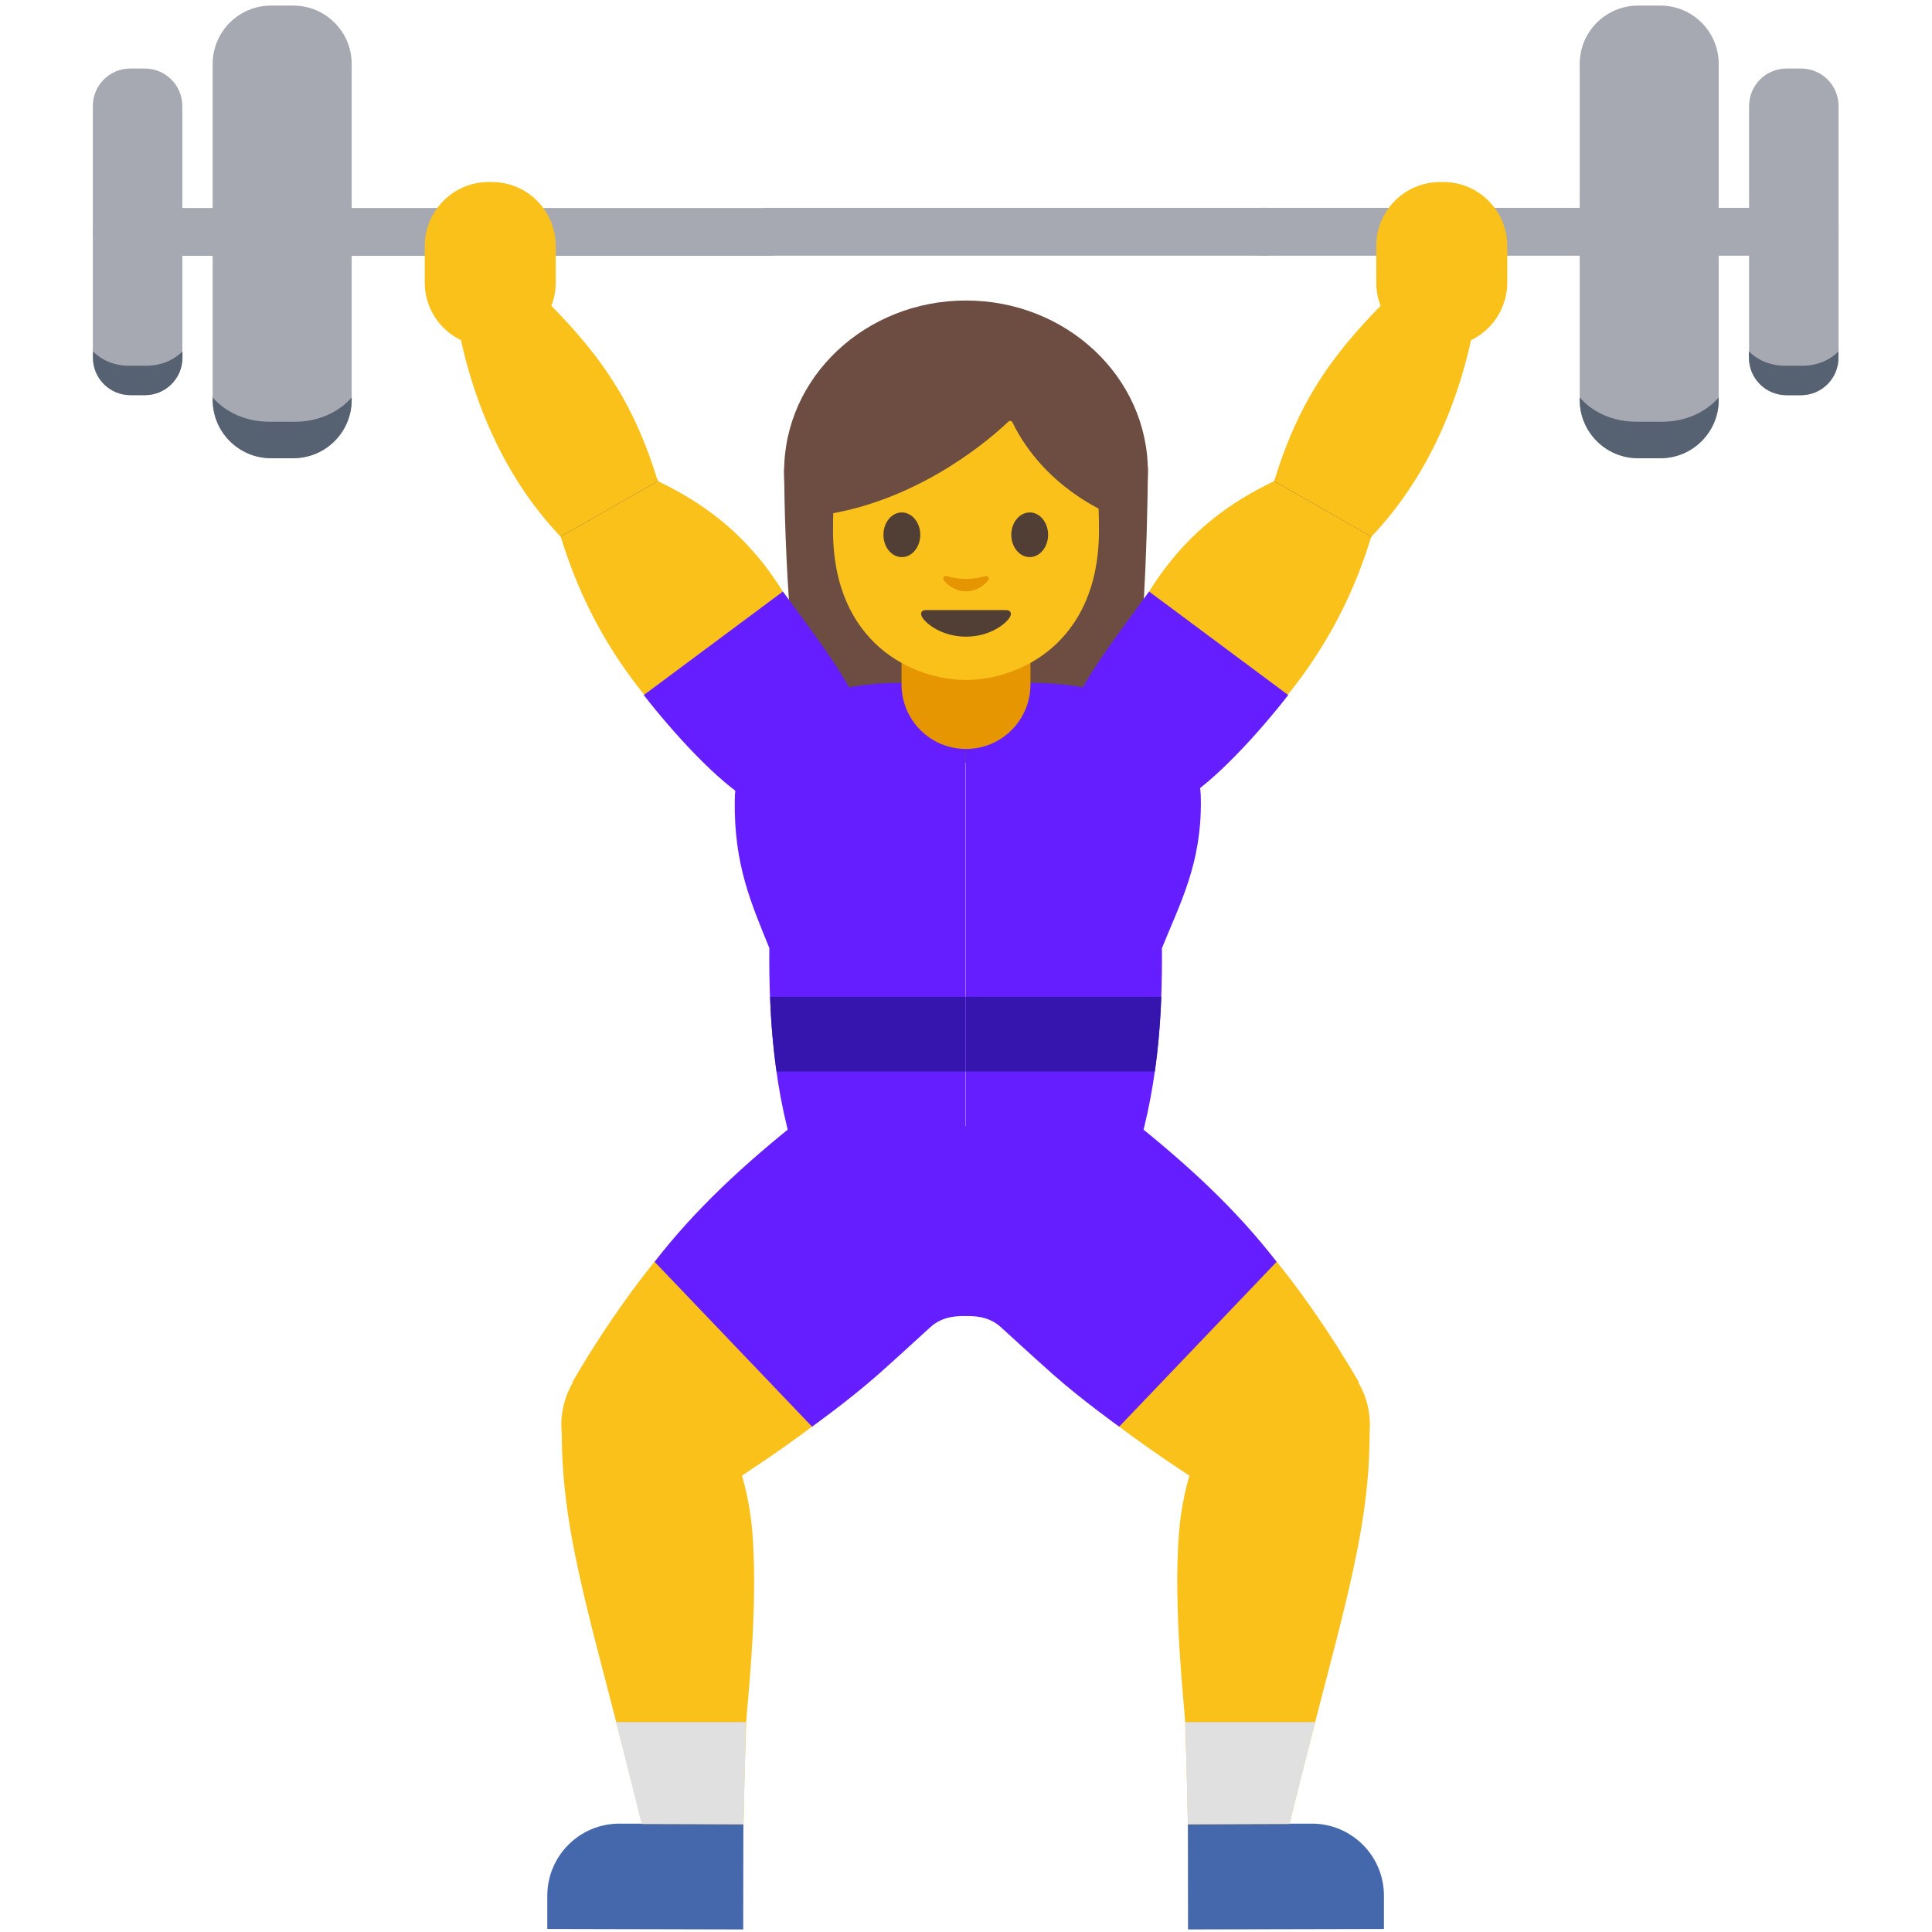
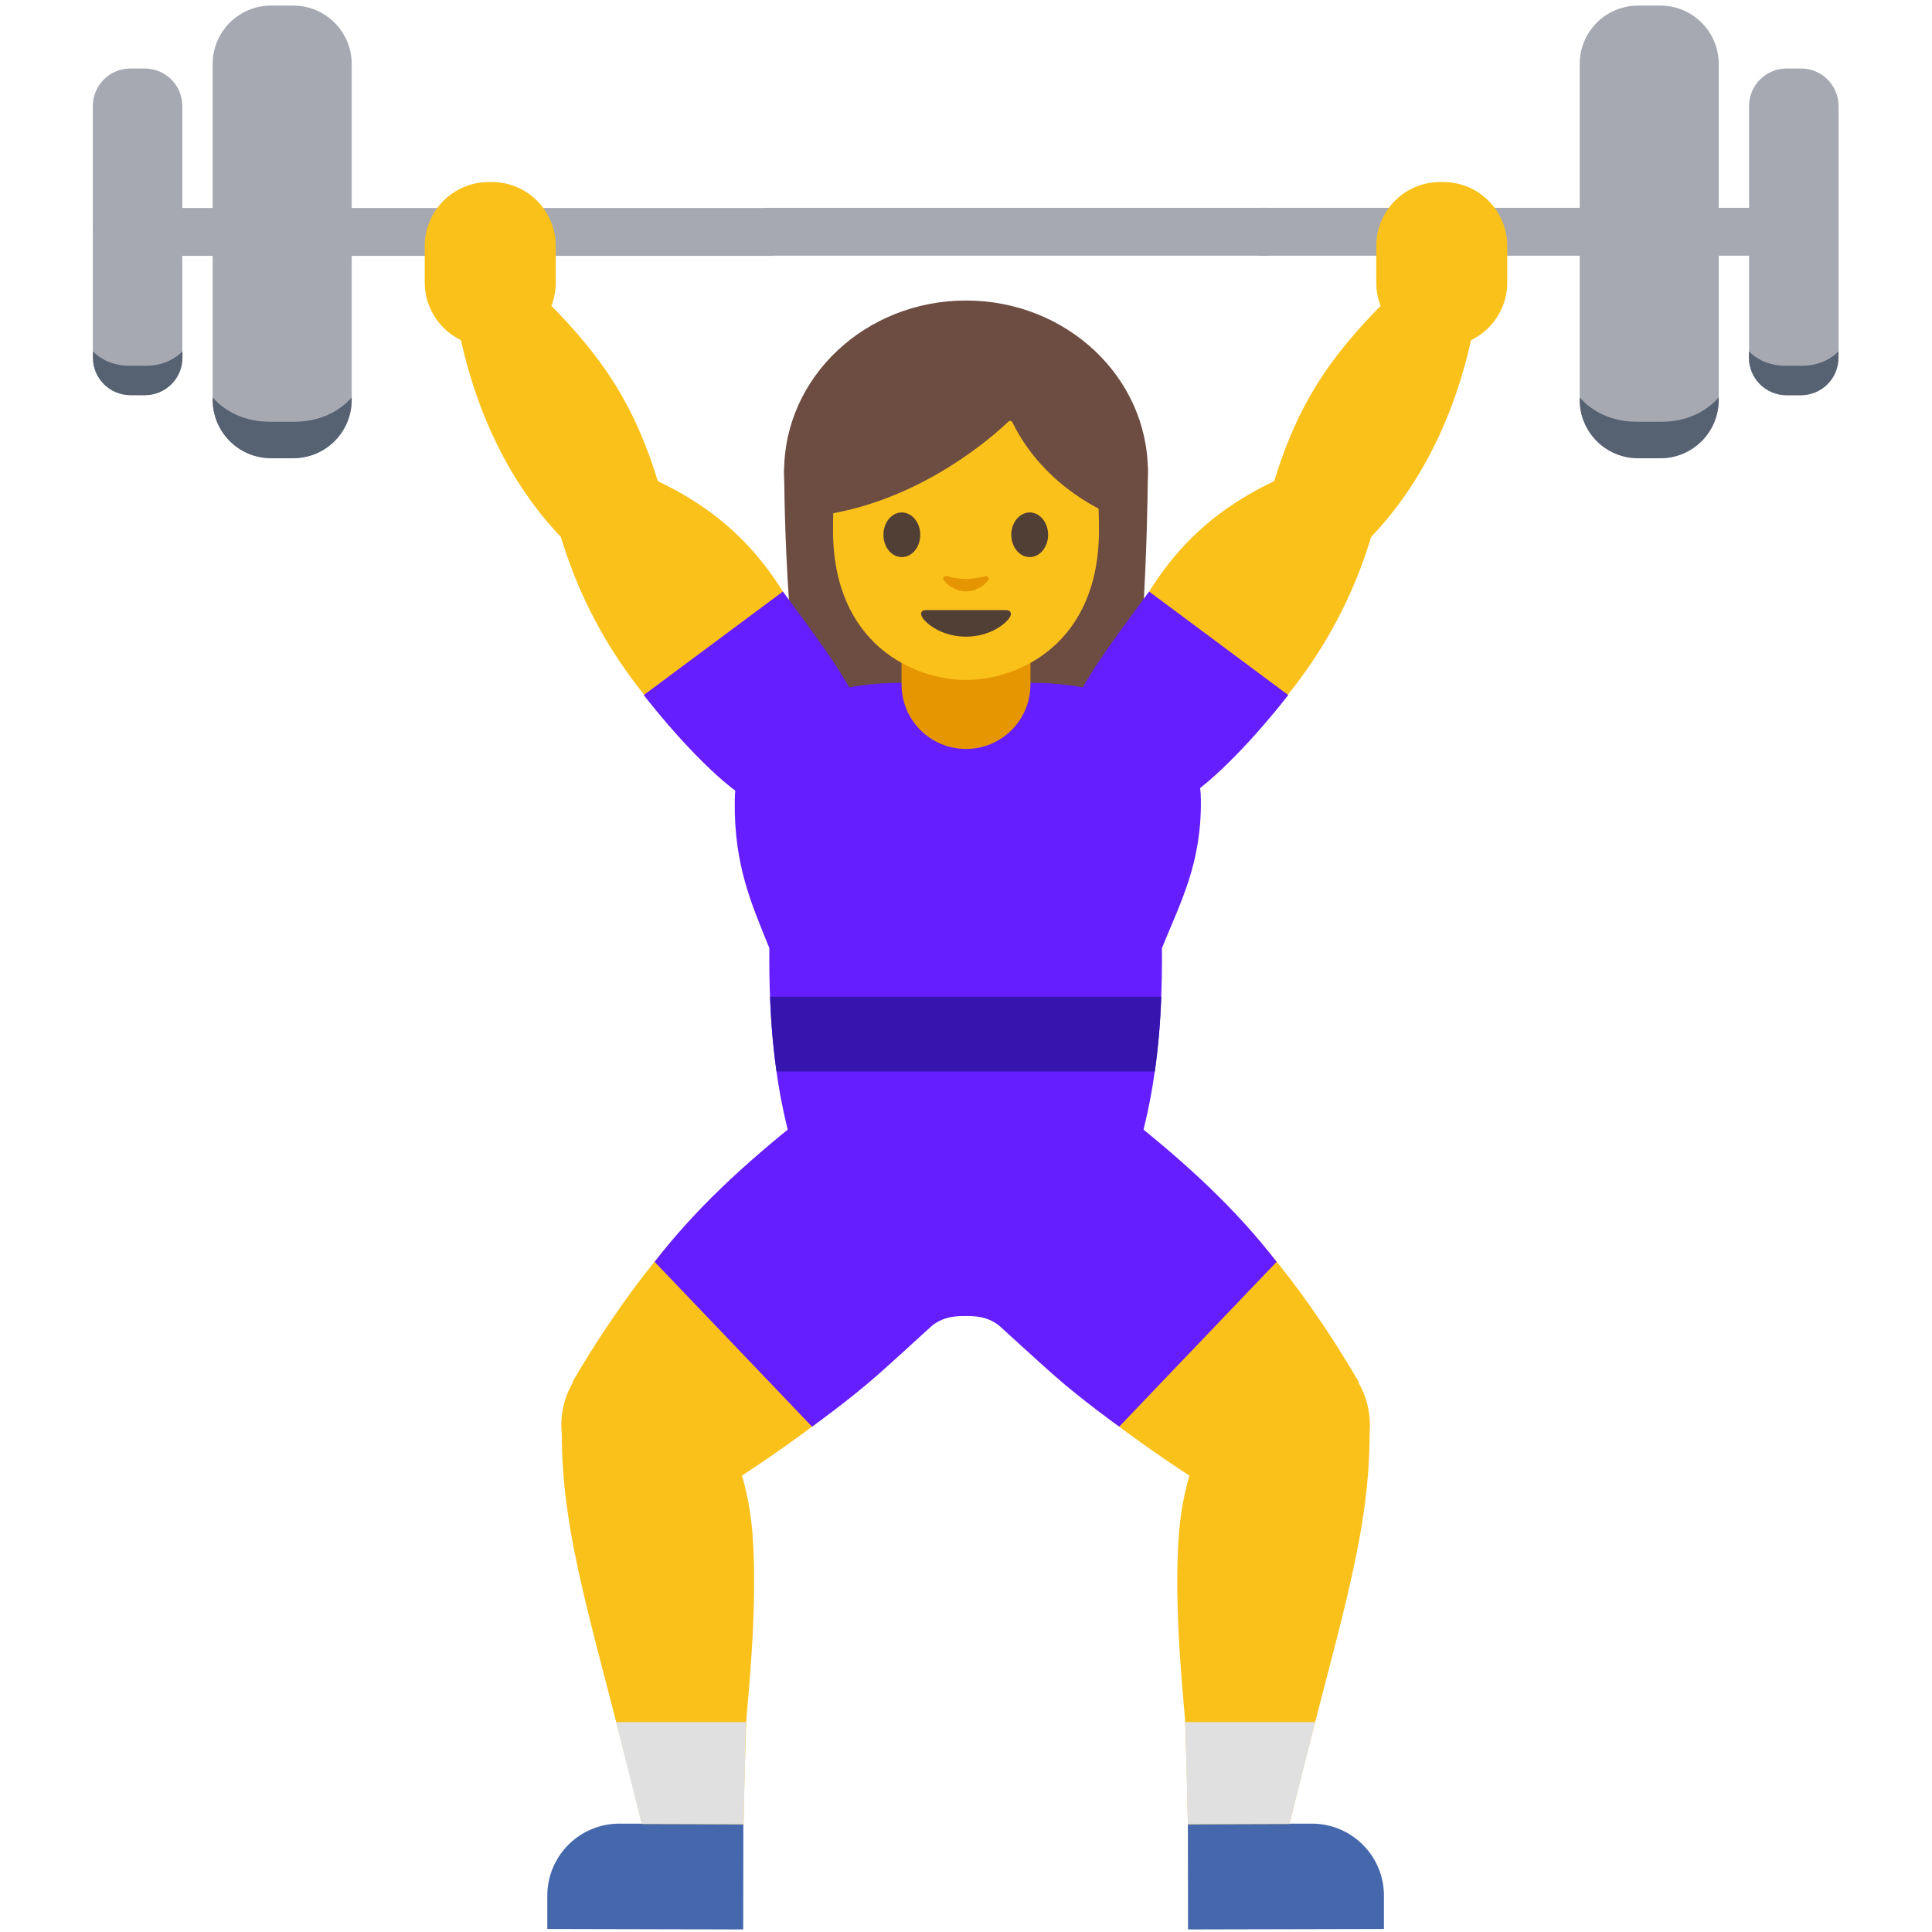
<svg xmlns="http://www.w3.org/2000/svg" version="1.1" id="Layer_3" x="0px" y="0px" viewBox="0 0 128 128" style="enable-background:new 0 0 128 128;" xml:space="preserve">
-   <g id="Layer_2">
- </g>
-   <g>
+   <defs id="defs143" />
+   <g id="Layer_2" />
+   <g id="g4">
    <path id="XMLID_743_" style="fill:#6D4C41;" d="M53.82,50.59c-1.87-6.41-1.87-19.55-1.87-19.55l24.1-0.1c0,0,0,11.91-1.4,19.57   L53.82,50.59z" />
    <g id="XMLID_1400_">
      <ellipse id="XMLID_1401_" style="fill:#6D4C41;" cx="64" cy="31.24" rx="12.05" ry="11.33" />
    </g>
  </g>
-   <g>
-     <g>
-       <g>
-         <path style="fill:#A6A9B2;" d="M7.74,13.77c-0.88,0-1.59,0.71-1.59,1.59c0,0.88,0.71,1.59,1.59,1.59h43.49v-3.17H7.74z" />
-         <path style="fill:#A6A9B2;" d="M120.22,13.77H83.37v3.17h36.85c0.88,0,1.59-0.71,1.59-1.59     C121.8,14.48,121.09,13.77,120.22,13.77z" />
-         <g>
-           <path style="fill:#A6A9B2;" d="M104.66,4.24c0-2.14,1.73-3.87,3.87-3.87H110c2.14,0,3.87,1.73,3.87,3.87v22.25      c0,2.14-1.73,3.87-3.87,3.87h-1.47c-2.14,0-3.87-1.73-3.87-3.87V4.24z" />
-           <path style="fill:#A6A9B2;" d="M115.88,7.03c0-1.38,1.11-2.49,2.49-2.49h0.95c1.38,0,2.49,1.11,2.49,2.49v16.67      c0,1.38-1.11,2.49-2.49,2.49h-0.95c-1.38,0-2.49-1.11-2.49-2.49V7.03z" />
+   <g id="g9">
+     <g id="g11">
+       <g id="g13">
+         <path style="fill:#A6A9B2;" d="M7.74,13.77c-0.88,0-1.59,0.71-1.59,1.59c0,0.88,0.71,1.59,1.59,1.59h43.49v-3.17H7.74z" id="path15" />
+         <path style="fill:#A6A9B2;" d="M120.22,13.77H83.37v3.17h36.85c0.88,0,1.59-0.71,1.59-1.59     C121.8,14.48,121.09,13.77,120.22,13.77z" id="path17" />
+         <g id="g19">
+           <path style="fill:#A6A9B2;" d="M104.66,4.24c0-2.14,1.73-3.87,3.87-3.87H110c2.14,0,3.87,1.73,3.87,3.87v22.25      c0,2.14-1.73,3.87-3.87,3.87h-1.47c-2.14,0-3.87-1.73-3.87-3.87V4.24z" id="path21" />
+           <path style="fill:#A6A9B2;" d="M115.88,7.03c0-1.38,1.11-2.49,2.49-2.49h0.95c1.38,0,2.49,1.11,2.49,2.49v16.67      c0,1.38-1.11,2.49-2.49,2.49h-0.95c-1.38,0-2.49-1.11-2.49-2.49V7.03z" id="path23" />
        </g>
-         <g>
-           <path style="fill:#A6A9B2;" d="M23.3,26.48c0,2.14-1.73,3.87-3.87,3.87h-1.47c-2.14,0-3.87-1.73-3.87-3.87V4.24      c0-2.14,1.73-3.87,3.87-3.87h1.47c2.14,0,3.87,1.73,3.87,3.87V26.48z" />
-           <path style="fill:#A6A9B2;" d="M12.08,23.69c0,1.38-1.11,2.49-2.49,2.49H8.64c-1.38,0-2.49-1.11-2.49-2.49V7.03      c0-1.38,1.11-2.49,2.49-2.49h0.95c1.38,0,2.49,1.11,2.49,2.49V23.69z" />
+         <g id="g25">
+           <path style="fill:#A6A9B2;" d="M23.3,26.48c0,2.14-1.73,3.87-3.87,3.87h-1.47c-2.14,0-3.87-1.73-3.87-3.87V4.24      c0-2.14,1.73-3.87,3.87-3.87h1.47c2.14,0,3.87,1.73,3.87,3.87V26.48z" id="path27" />
+           <path style="fill:#A6A9B2;" d="M12.08,23.69c0,1.38-1.11,2.49-2.49,2.49H8.64c-1.38,0-2.49-1.11-2.49-2.49V7.03      c0-1.38,1.11-2.49,2.49-2.49h0.95c1.38,0,2.49,1.11,2.49,2.49V23.69z" id="path29" />
        </g>
-         <rect x="50.57" y="13.77" style="fill:#A6A9B2;" width="33.45" height="3.17" />
+         <rect x="50.57" y="13.77" style="fill:#A6A9B2;" width="33.45" height="3.17" id="rect31" />
      </g>
-       <g>
-         <path style="fill:#566172;" d="M19.57,27.94h-1.75c-1.54,0-2.89-0.64-3.73-1.61v0.16c0,2.14,1.73,3.87,3.87,3.87h1.47     c2.14,0,3.87-1.73,3.87-3.87v-0.16C22.46,27.3,21.1,27.94,19.57,27.94z" />
-         <path style="fill:#566172;" d="M8.54,24.23c-0.97,0-1.82-0.37-2.38-0.95v0.41c0,1.38,1.11,2.49,2.49,2.49h0.95     c1.38,0,2.49-1.11,2.49-2.49v-0.41c-0.56,0.57-1.41,0.95-2.38,0.95H8.54z" />
+       <g id="g33">
+         <path style="fill:#566172;" d="M19.57,27.94h-1.75c-1.54,0-2.89-0.64-3.73-1.61v0.16c0,2.14,1.73,3.87,3.87,3.87h1.47     c2.14,0,3.87-1.73,3.87-3.87v-0.16C22.46,27.3,21.1,27.94,19.57,27.94z" id="path35" />
+         <path style="fill:#566172;" d="M8.54,24.23c-0.97,0-1.82-0.37-2.38-0.95v0.41c0,1.38,1.11,2.49,2.49,2.49h0.95     c1.38,0,2.49-1.11,2.49-2.49v-0.41c-0.56,0.57-1.41,0.95-2.38,0.95H8.54z" id="path37" />
      </g>
-       <g>
-         <path style="fill:#566172;" d="M108.39,27.94h1.75c1.54,0,2.89-0.64,3.73-1.61v0.16c0,2.14-1.73,3.87-3.87,3.87h-1.47     c-2.14,0-3.87-1.73-3.87-3.87v-0.16C105.49,27.3,106.85,27.94,108.39,27.94z" />
-         <path style="fill:#566172;" d="M119.42,24.23c0.97,0,1.82-0.37,2.38-0.95v0.41c0,1.38-1.11,2.49-2.49,2.49h-0.95     c-1.38,0-2.49-1.11-2.49-2.49v-0.41c0.56,0.57,1.41,0.95,2.38,0.95H119.42z" />
+       <g id="g39">
+         <path style="fill:#566172;" d="M108.39,27.94h1.75c1.54,0,2.89-0.64,3.73-1.61v0.16c0,2.14-1.73,3.87-3.87,3.87h-1.47     c-2.14,0-3.87-1.73-3.87-3.87v-0.16C105.49,27.3,106.85,27.94,108.39,27.94z" id="path41" />
+         <path style="fill:#566172;" d="M119.42,24.23c0.97,0,1.82-0.37,2.38-0.95v0.41c0,1.38-1.11,2.49-2.49,2.49h-0.95     c-1.38,0-2.49-1.11-2.49-2.49v-0.41c0.56,0.57,1.41,0.95,2.38,0.95H119.42z" id="path43" />
      </g>
    </g>
-     <g>
-       <g>
-         <path style="fill:#70534A;" d="M72.3,127.83" />
-         <g>
-           <path style="fill:#4568AD;" d="M49.24,127.83l-12.98-0.03l0-2.22c0.01-2.63,2.14-4.76,4.78-4.76l8.21,0.02L49.24,127.83z" />
-           <path style="fill:#FBC11B;" d="M45.67,99.96l-7.75-8.38c0,0,3.32-5.93,7.53-10.39c4.19-4.44,9.89-7.65,9.89-7.65l8.56,9.19      c0,0-3.33,6.13-7.57,9.77S45.67,99.96,45.67,99.96z" />
-           <circle style="fill:#FBC11B;" cx="42.75" cy="94.41" r="5.56" />
-           <path style="fill:#70534A;" d="M50.51,114.09" />
-           <path style="fill:#651EFF;" d="M63.41,73.99c-2.85-2.81-7.44-2.78-10.25,0.07l0,0c-3.92,3.11-7.12,6.08-9.79,9.54L53.8,94.52      c0,0,2.45-1.75,4.36-3.44c1.11-0.98,2.86-2.59,3.5-3.17c0.83-0.75,1.87-0.72,2.33-0.72l1.17-10.35      C64.82,75.78,64.24,74.8,63.41,73.99z" />
-           <path style="fill:#FBC11B;" d="M49.26,120.86l-6.73-0.02c-3.1-12.78-5.33-18.77-5.31-25.98l11.03,0.49c0,0,1.3,2.46,1.6,6.21      c0.4,5.08-0.39,11.78-0.41,12.53C49.3,117.98,49.26,120.86,49.26,120.86z" />
-           <polygon style="fill:#E0E0E0;" points="49.42,114.09 40.82,114.09 42.52,120.84 49.26,120.86     " />
+     <g id="g45">
+       <g id="g47">
+         <path style="fill:#70534A;" d="M72.3,127.83" id="path49" />
+         <g id="g51">
+           <path style="fill:#4568AD;" d="M49.24,127.83l-12.98-0.03l0-2.22c0.01-2.63,2.14-4.76,4.78-4.76l8.21,0.02L49.24,127.83z" id="path53" />
+           <path style="fill:#FBC11B;" d="M45.67,99.96l-7.75-8.38c0,0,3.32-5.93,7.53-10.39c4.19-4.44,9.89-7.65,9.89-7.65l8.56,9.19      c0,0-3.33,6.13-7.57,9.77S45.67,99.96,45.67,99.96z" id="path55" />
+           <circle style="fill:#FBC11B;" cx="42.75" cy="94.41" r="5.56" id="circle57" />
+           <path style="fill:#70534A;" d="M50.51,114.09" id="path59" />
+           <path style="fill:#651EFF;" d="M63.41,73.99c-2.85-2.81-7.44-2.78-10.25,0.07l0,0c-3.92,3.11-7.12,6.08-9.79,9.54L53.8,94.52      c0,0,2.45-1.75,4.36-3.44c1.11-0.98,2.86-2.59,3.5-3.17c0.83-0.75,1.87-0.72,2.33-0.72l1.17-10.35      C64.82,75.78,64.24,74.8,63.41,73.99z" id="path61" />
+           <path style="fill:#FBC11B;" d="M49.26,120.86l-6.73-0.02c-3.1-12.78-5.33-18.77-5.31-25.98l11.03,0.49c0,0,1.3,2.46,1.6,6.21      c0.4,5.08-0.39,11.78-0.41,12.53C49.3,117.98,49.26,120.86,49.26,120.86z" id="path63" />
+           <polygon style="fill:#E0E0E0;" points="49.42,114.09 40.82,114.09 42.52,120.84 49.26,120.86     " id="polygon65" />
        </g>
-         <g>
-           <path style="fill:#4568AD;" d="M78.71,127.83l12.98-0.03l0-2.22c-0.01-2.63-2.14-4.76-4.78-4.76l-8.21,0.02L78.71,127.83z" />
-           <path style="fill:#FBC11B;" d="M82.28,99.96l7.75-8.38c0,0-3.32-5.93-7.53-10.39c-4.19-4.44-9.89-7.65-9.89-7.65l-8.56,9.19      c0,0,3.33,6.13,7.57,9.77S82.28,99.96,82.28,99.96z" />
-           <circle style="fill:#FBC11B;" cx="85.2" cy="94.41" r="5.56" />
-           <path style="fill:#70534A;" d="M77.44,114.09" />
-           <path style="fill:#651EFF;" d="M64.54,73.99c2.85-2.81,7.44-2.78,10.25,0.07l0,0c3.92,3.11,7.12,6.08,9.79,9.54L74.15,94.52      c0,0-2.45-1.75-4.36-3.44c-1.11-0.98-2.86-2.59-3.5-3.17c-0.83-0.75-1.87-0.72-2.33-0.72l-1.17-10.35      C63.14,75.78,63.72,74.8,64.54,73.99z" />
-           <path style="fill:#FBC11B;" d="M78.7,120.86l6.73-0.02c3.1-12.78,5.33-18.77,5.31-25.98l-11.03,0.49c0,0-1.3,2.46-1.6,6.21      c-0.4,5.08,0.39,11.78,0.41,12.53C78.66,117.98,78.7,120.86,78.7,120.86z" />
-           <polygon style="fill:#E0E0E0;" points="78.53,114.09 87.13,114.09 85.43,120.84 78.7,120.86     " />
+         <g id="g67">
+           <path style="fill:#4568AD;" d="M78.71,127.83l12.98-0.03l0-2.22c-0.01-2.63-2.14-4.76-4.78-4.76l-8.21,0.02L78.71,127.83z" id="path69" />
+           <path style="fill:#FBC11B;" d="M82.28,99.96l7.75-8.38c0,0-3.32-5.93-7.53-10.39c-4.19-4.44-9.89-7.65-9.89-7.65l-8.56,9.19      c0,0,3.33,6.13,7.57,9.77S82.28,99.96,82.28,99.96z" id="path71" />
+           <circle style="fill:#FBC11B;" cx="85.2" cy="94.41" r="5.56" id="circle73" />
+           <path style="fill:#70534A;" d="M77.44,114.09" id="path75" />
+           <path style="fill:#651EFF;" d="M64.54,73.99c2.85-2.81,7.44-2.78,10.25,0.07l0,0c3.92,3.11,7.12,6.08,9.79,9.54L74.15,94.52      c0,0-2.45-1.75-4.36-3.44c-1.11-0.98-2.86-2.59-3.5-3.17c-0.83-0.75-1.87-0.72-2.33-0.72l-1.17-10.35      C63.14,75.78,63.72,74.8,64.54,73.99z" id="path77" />
+           <path style="fill:#FBC11B;" d="M78.7,120.86l6.73-0.02c3.1-12.78,5.33-18.77,5.31-25.98l-11.03,0.49c0,0-1.3,2.46-1.6,6.21      c-0.4,5.08,0.39,11.78,0.41,12.53C78.66,117.98,78.7,120.86,78.7,120.86z" id="path79" />
+           <polygon style="fill:#E0E0E0;" points="78.53,114.09 87.13,114.09 85.43,120.84 78.7,120.86     " id="polygon81" />
        </g>
      </g>
-       <g>
-         <g>
-           <path style="fill:#651EFF;" d="M59.64,45.24c-7.01,0-10.96,3.47-10.96,7.83c-0.05,4.23,1.08,6.75,2.29,9.74      c-0.04,4.38,0.27,9.7,1.99,14.61h11.01V45.24H59.64z" />
-           <path style="fill:#3615AF;" d="M51.02,66.04c0.06,1.69,0.2,3.34,0.43,4.95h12.53v-4.95H51.02z" />
+       <g id="g83">
+         <g id="g85">
+           <path style="fill:#651EFF;" d="M 59.641 45.24 C 52.631 45.24 48.68 48.71 48.68 53.07 C 48.63 57.3 49.761 59.821 50.971 62.811 C 50.931 67.191 51.241 72.51 52.961 77.42 L 63.969 77.42 L 63.969 77.43 L 74.986 77.43 C 76.708 72.52 77.019 67.2 76.979 62.82 C 78.189 59.82 79.611 57.23 79.561 53 C 79.561 48.63 75.328 45.24 68.312 45.24 L 63.971 45.24 L 63.969 45.24 L 59.641 45.24 z " id="path87" />
+           <path style="fill:#3615AF;" d="M 51.02 66.039 C 51.08 67.729 51.219 69.38 51.449 70.99 L 63.967 70.99 L 63.98 70.99 L 76.51 70.99 C 76.74 69.38 76.879 67.729 76.939 66.039 L 63.98 66.039 L 63.967 66.039 L 51.02 66.039 z " id="path89" />
        </g>
-         <g>
-           <path style="fill:#651EFF;" d="M68.32,45.24c7.01,0,11.24,3.39,11.24,7.76c0.05,4.23-1.37,6.82-2.58,9.82      c0.04,4.38-0.27,9.7-1.99,14.61H63.98V45.24H68.32z" />
-           <path style="fill:#3615AF;" d="M76.94,66.04c-0.06,1.69-0.2,3.34-0.43,4.95H63.99v-4.95H76.94z" />
-         </g>
+         <g id="g91" />
      </g>
-       <g>
-         <g>
-           <g>
-             <ellipse transform="matrix(0.8637 -0.504 0.504 0.8637 -11.4354 24.8866)" style="fill:#70534A;" cx="40.3" cy="33.59" rx="3.71" ry="3.71" />
-             <path id="XMLID_2_" style="fill:#FBC11B;" d="M35.54,19.27l-5.16,2.5c1.06,5.38,3.34,10.2,6.76,13.78l6.44-3.67       C41.86,26.22,39.41,23.06,35.54,19.27z" />
-             <path style="fill:#FBC11B;" d="M37.15,35.55l6.44-3.67c6.21,2.96,9.35,7.54,11.97,15.84l-6.55,4.5       C43.38,47.74,39.28,42.58,37.15,35.55z" />
-             <path style="fill:#FBC11B;" d="M32.38,12.06l0.21,0c2.34,0,4.23,1.9,4.23,4.24l0,2.42c0,2.34-1.9,4.23-4.24,4.23l-0.21,0       c-2.34,0-4.23-1.9-4.23-4.24l0-2.42C28.15,13.95,30.04,12.06,32.38,12.06z" />
-             <path style="fill:#70534A;" d="M48.84,51.59c-1.02-1.94-0.27-4.34,1.67-5.36c2.99-1.57,4.51,0.05,5.36,1.67       c1.02,1.94,0.27,4.34-1.67,5.36C52.26,54.28,49.86,53.54,48.84,51.59z" />
-             <path style="fill:#651EFF;" d="M55.16,53.13c2.14-1.57,2.99-4.08,1.8-6.33l0,0c-1.56-2.96-2.92-4.62-5.09-7.61l-9.22,6.86       c1.92,2.46,4.91,5.78,7.1,7.03C51.72,54.41,53.02,54.7,55.16,53.13z" />
+       <g id="g97">
+         <g id="g99">
+           <g id="g101">
+             <path style="fill:#FBC11B;" d="M 35.539 19.27 L 30.381 21.77 C 31.441 27.15 33.721 31.971 37.141 35.551 L 43.58 31.881 C 41.86 26.221 39.409 23.06 35.539 19.27 z M 43.59 31.881 L 37.15 35.551 C 39.28 42.581 43.38 47.741 49.01 52.221 L 55.561 47.721 C 52.941 39.421 49.8 34.841 43.59 31.881 z " id="XMLID_2_" />
+             <ellipse transform="matrix(0.8637 -0.504 0.504 0.8637 -11.4354 24.8866)" style="fill:#fbc11b;fill-opacity:1" cx="40.3" cy="33.59" rx="3.71" ry="3.71" id="ellipse103" />
+             <path style="fill:#FBC11B;" d="M32.38,12.06l0.21,0c2.34,0,4.23,1.9,4.23,4.24l0,2.42c0,2.34-1.9,4.23-4.24,4.23l-0.21,0       c-2.34,0-4.23-1.9-4.23-4.24l0-2.42C28.15,13.95,30.04,12.06,32.38,12.06z" id="path108" />
+             <path style="fill:#70534A;" d="M48.84,51.59c-1.02-1.94-0.27-4.34,1.67-5.36c2.99-1.57,4.51,0.05,5.36,1.67       c1.02,1.94,0.27,4.34-1.67,5.36C52.26,54.28,49.86,53.54,48.84,51.59z" id="path110" />
+             <path style="fill:#651EFF;" d="M55.16,53.13c2.14-1.57,2.99-4.08,1.8-6.33l0,0c-1.56-2.96-2.92-4.62-5.09-7.61l-9.22,6.86       c1.92,2.46,4.91,5.78,7.1,7.03C51.72,54.41,53.02,54.7,55.16,53.13z" id="path112" />
          </g>
        </g>
-         <g>
-           <g>
-             <ellipse transform="matrix(0.504 -0.8637 0.8637 0.504 14.4927 92.4096)" style="fill:#70534A;" cx="87.7" cy="33.59" rx="3.71" ry="3.71" />
-             <path id="XMLID_26_" style="fill:#FBC11B;" d="M92.46,19.27l5.16,2.5c-1.06,5.38-3.34,10.2-6.76,13.78l-6.44-3.67       C86.14,26.22,88.59,23.06,92.46,19.27z" />
-             <path style="fill:#FBC11B;" d="M90.85,35.55l-6.44-3.67c-6.21,2.96-9.35,7.54-11.97,15.84l6.55,4.5       C84.62,47.74,88.72,42.58,90.85,35.55z" />
-             <path style="fill:#FBC11B;" d="M95.62,12.06l-0.21,0c-2.34,0-4.23,1.9-4.23,4.24l0,2.42c0,2.34,1.9,4.23,4.24,4.23l0.21,0       c2.34,0,4.23-1.9,4.23-4.24l0-2.42C99.85,13.95,97.96,12.06,95.62,12.06z" />
-             <path style="fill:#70534A;" d="M79.16,51.59c1.02-1.94,0.27-4.34-1.67-5.36c-2.99-1.57-4.51,0.05-5.36,1.67       c-1.02,1.94-0.27,4.34,1.67,5.36C75.74,54.28,78.14,53.54,79.16,51.59z" />
-             <path style="fill:#651EFF;" d="M72.84,53.13c-2.14-1.57-2.99-4.08-1.8-6.33l0,0c1.56-2.96,2.92-4.62,5.09-7.61l9.22,6.86       c-1.92,2.46-4.91,5.78-7.1,7.03C76.28,54.41,74.98,54.7,72.84,53.13z" />
+         <g id="g114">
+           <g id="g116">
+             <path style="fill:#FBC11B;" d="M 92.461 19.27 C 88.591 23.06 86.14 26.221 84.42 31.881 L 90.859 35.551 C 94.279 31.971 96.559 27.15 97.619 21.77 L 92.461 19.27 z M 84.41 31.881 C 78.2 34.841 75.059 39.421 72.439 47.721 L 78.99 52.221 C 84.62 47.741 88.72 42.581 90.85 35.551 L 84.41 31.881 z " id="XMLID_26_" />
+             <ellipse transform="matrix(0.504 -0.8637 0.8637 0.504 14.4927 92.4096)" style="fill:#fbc11b;fill-opacity:1" cx="87.7" cy="33.59" rx="3.71" ry="3.71" id="ellipse118" />
+             <path style="fill:#FBC11B;" d="M95.62,12.06l-0.21,0c-2.34,0-4.23,1.9-4.23,4.24l0,2.42c0,2.34,1.9,4.23,4.24,4.23l0.21,0       c2.34,0,4.23-1.9,4.23-4.24l0-2.42C99.85,13.95,97.96,12.06,95.62,12.06z" id="path123" />
+             <path style="fill:#70534A;" d="M79.16,51.59c1.02-1.94,0.27-4.34-1.67-5.36c-2.99-1.57-4.51,0.05-5.36,1.67       c-1.02,1.94-0.27,4.34,1.67,5.36C75.74,54.28,78.14,53.54,79.16,51.59z" id="path125" />
+             <path style="fill:#651EFF;" d="M72.84,53.13c-2.14-1.57-2.99-4.08-1.8-6.33l0,0c1.56-2.96,2.92-4.62,5.09-7.61l9.22,6.86       c-1.92,2.46-4.91,5.78-7.1,7.03C76.28,54.41,74.98,54.7,72.84,53.13z" id="path127" />
          </g>
        </g>
      </g>
    </g>
  </g>
-   <g>
+   <g id="g129">
    <path id="XMLID_63_" style="fill:#E59600;" d="M64,49.62L64,49.62c-2.36,0-4.27-1.91-4.27-4.27V41.7h8.54v3.65   C68.27,47.71,66.36,49.62,64,49.62z" />
  </g>
-   <g>
+   <g id="g132">
    <path id="XMLID_1399_" style="fill:#FBC11B;" d="M64,22.11c-6.98,0-8.81,5.41-8.81,13.02c0,7.6,5.42,9.92,8.81,9.92   c3.39,0,8.81-2.32,8.81-9.92C72.81,27.52,70.98,22.11,64,22.11z" />
    <path id="XMLID_1398_" style="fill:#513F35;" d="M60.97,35.43c0,0.82-0.55,1.48-1.22,1.48c-0.68,0-1.22-0.66-1.22-1.48   c0-0.82,0.55-1.48,1.22-1.48C60.43,33.96,60.97,34.62,60.97,35.43" />
    <path id="XMLID_1397_" style="fill:#513F35;" d="M67,35.43c0,0.82,0.55,1.48,1.22,1.48c0.67,0,1.22-0.66,1.22-1.48   c0-0.82-0.55-1.48-1.22-1.48C67.54,33.96,67,34.62,67,35.43" />
    <path id="XMLID_1396_" style="fill:#513F35;" d="M66.65,40.42c-0.37,0-2.65,0-2.65,0s-2.28,0-2.65,0c-0.3,0-0.43,0.2-0.23,0.51   c0.28,0.43,1.32,1.25,2.88,1.25s2.6-0.82,2.88-1.25C67.08,40.63,66.95,40.42,66.65,40.42z" />
    <path id="XMLID_1395_" style="fill:#E49500;" d="M65.28,38.17c-0.45,0.13-0.92,0.19-1.28,0.19c-0.36,0-0.83-0.06-1.28-0.19   c-0.19-0.05-0.27,0.13-0.2,0.25c0.14,0.25,0.72,0.76,1.48,0.76c0.76,0,1.34-0.51,1.48-0.76C65.55,38.3,65.47,38.12,65.28,38.17z" />
    <g id="XMLID_1393_">
      <path id="XMLID_1394_" style="fill:#6D4C41;" d="M66.8,27.94c-0.93,0.89-5.52,5.03-11.86,6.11v-8.49c0,0,2.73-5.43,9.3-5.43    s9.3,5.56,9.3,5.56v8.36c0,0-4.3-1.65-6.46-6.06C67.03,27.88,66.89,27.85,66.8,27.94z" />
    </g>
  </g>
</svg>
